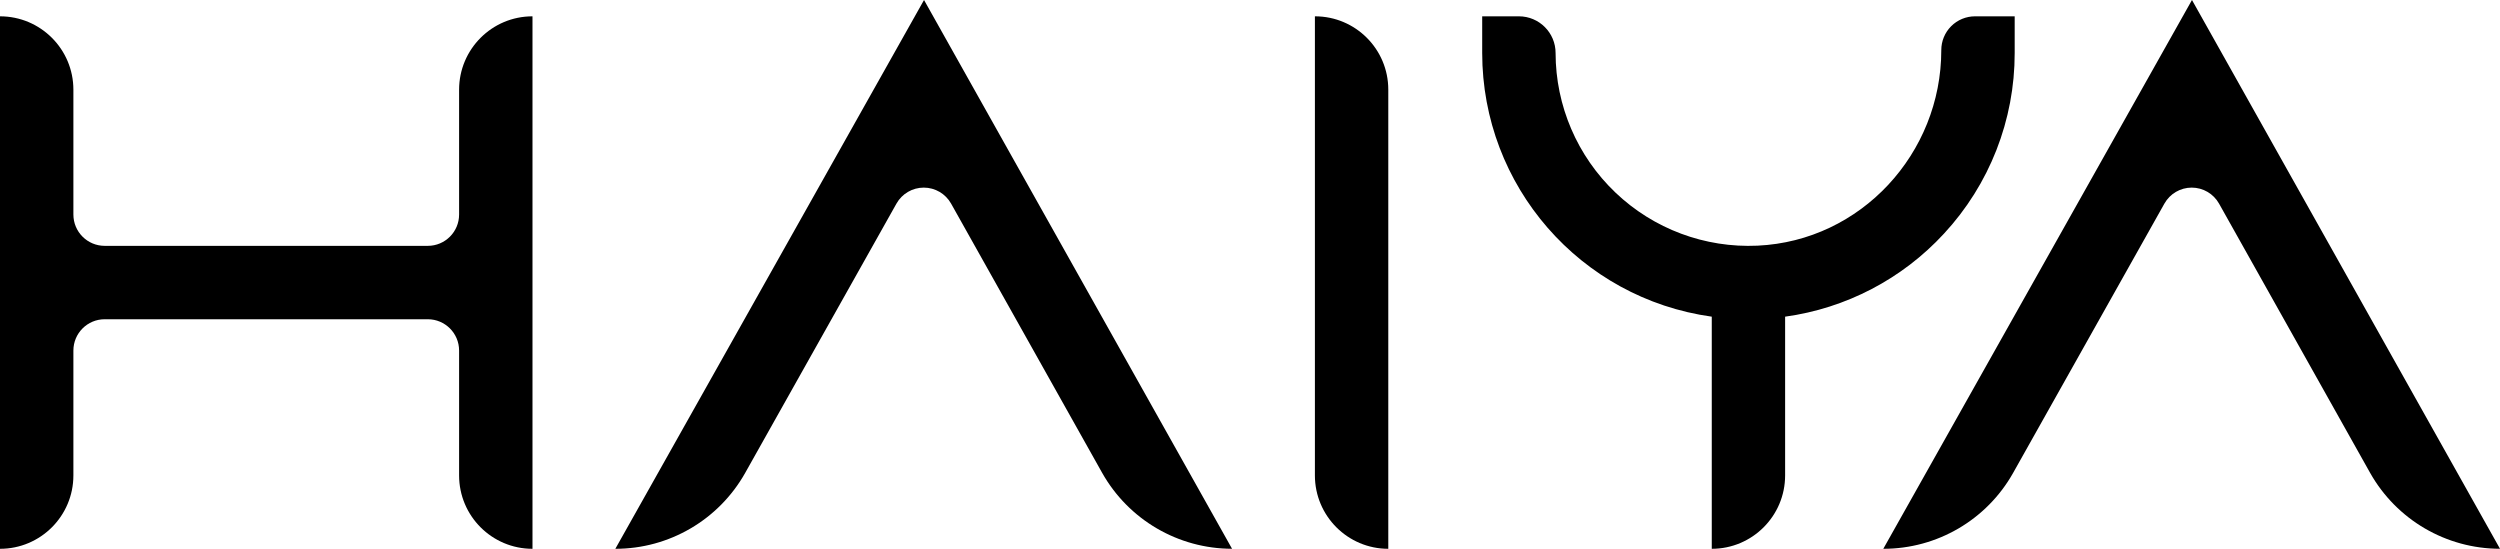
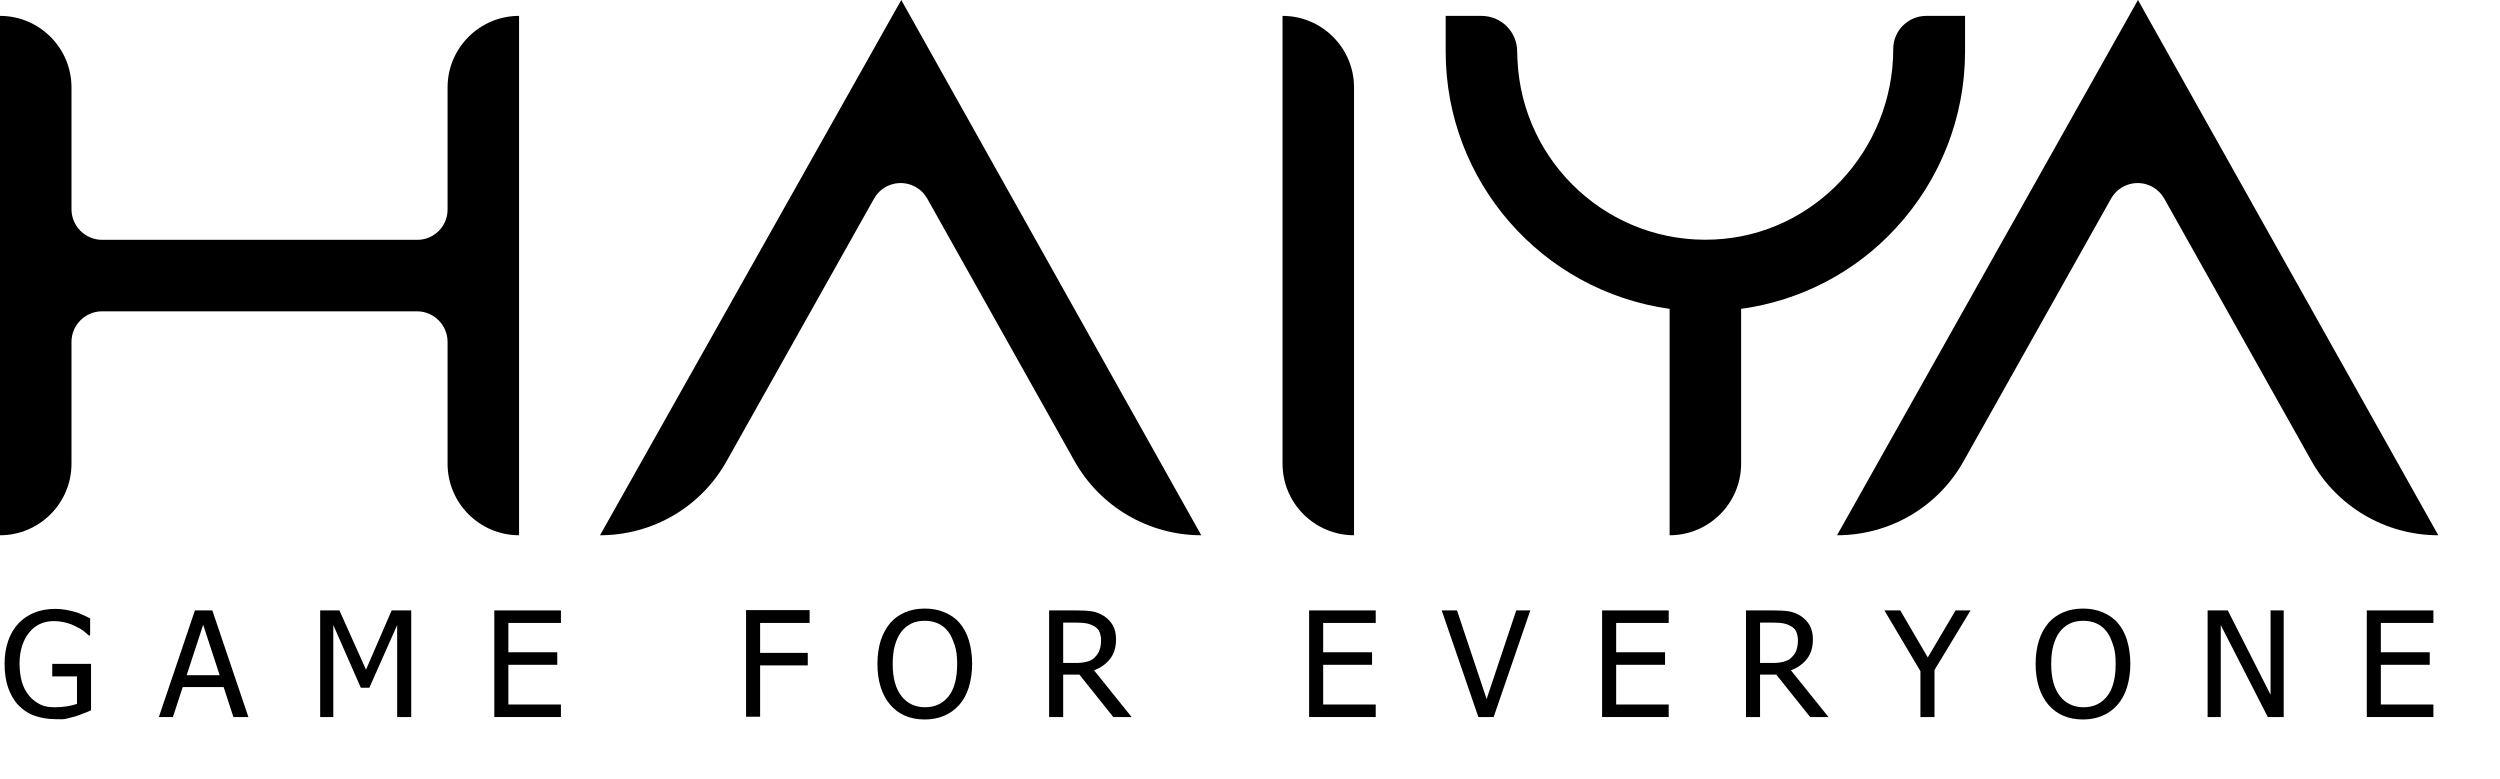
- <svg xmlns="http://www.w3.org/2000/svg" viewBox="0 0 798.14 175.21">
-   <g id="Layer_2" data-name="Layer 2">
-     <g id="Layer_1-2" data-name="Layer 1">
-       <path d="M136.57,78.49H33.43a10,10,0,0,1-10-10V28.64A23.43,23.43,0,0,0,0,5.21H0v170H0a23.43,23.43,0,0,0,23.43-23.44V111.92a10,10,0,0,1,10-10H136.57a10,10,0,0,1,10,10v39.86A23.43,23.43,0,0,0,170,175.21h0V5.21h0a23.43,23.43,0,0,0-23.43,23.43V68.49A10,10,0,0,1,136.57,78.49Z" />
-       <path d="M196.45,175.21h0A47.54,47.54,0,0,0,237.89,151L286.2,65a10,10,0,0,1,17.44,0l48.19,85.89a47.62,47.62,0,0,0,41.51,24.31h0L295,0Z" />
-       <path d="M419.79,5.21V151.77a23.43,23.43,0,0,0,23.43,23.44h0l0-146.6a23.4,23.4,0,0,0-23.4-23.4Z" />
-       <path d="M620.61,74.61A84.68,84.68,0,0,0,643.2,16.92V5.21H630.55A10.77,10.77,0,0,0,619.77,16h0c0,33-25.65,60.89-58.64,62.43a61.63,61.63,0,0,1-64.5-61.5h0A11.71,11.71,0,0,0,484.92,5.21H473.2V16.92a85,85,0,0,0,73.29,84.18v74.11h0a23.43,23.43,0,0,0,23.42-23.43V101.1A84.72,84.72,0,0,0,620.61,74.61Z" />
-       <path d="M699.8,0,601.25,175.21h0A47.52,47.52,0,0,0,642.69,151L691,65a10,10,0,0,1,17.44,0l48.19,85.89a47.62,47.62,0,0,0,41.51,24.31h0Z" />
+ <svg xmlns="http://www.w3.org/2000/svg" version="1.1" id="Layer_1" x="0px" y="0px" viewBox="0 0 818.3 254.8" style="enable-background:new 0 0 818.3 254.8;" xml:space="preserve">
+   <style type="text/css">
+ 	.st0{enable-background:new    ;}
+ </style>
+   <g id="Layer_2_00000067945319363959496480000017304824898928599189_">
+     <g id="Layer_1-2">
+       <g id="Layer_2-2">
+         <g id="Layer_1-2-2">
+           <g>
+             <path d="M136.6,78.5H33.4c-5.5,0-10-4.5-10-10V28.6C23.4,15.7,12.9,5.2,0,5.2l0,0v170l0,0c12.9,0,23.4-10.5,23.4-23.4       c0,0,0,0,0,0l0,0v-39.9c0-5.5,4.5-10,10-10h103.1c5.5,0,10,4.5,10,10v39.9c0,12.9,10.5,23.4,23.4,23.4l0,0l0,0V5.2l0,0       c-12.9,0-23.4,10.5-23.4,23.4v39.8C146.6,74,142.1,78.5,136.6,78.5z" />
+           </g>
+           <g>
+             <path d="M196.4,175.2L196.4,175.2c17.2,0,33-9.2,41.4-24.2l48.3-86c2.7-4.8,8.8-6.5,13.6-3.8c1.6,0.9,2.9,2.2,3.8,3.8       l48.2,85.9c8.4,15,24.3,24.3,41.5,24.3l0,0L295,0L196.4,175.2z" />
+           </g>
+           <g>
+             <path d="M419.8,5.2v146.6c0,12.9,10.5,23.4,23.4,23.4c0,0,0,0,0,0l0,0V28.6C443.2,15.7,432.7,5.2,419.8,5.2L419.8,5.2z" />
+           </g>
+           <g>
+             <path d="M620.6,74.6c14.5-15.7,22.6-36.3,22.6-57.7V5.2h-12.7c-5.9,0-10.8,4.8-10.8,10.8c0,0,0,0,0,0l0,0l0,0       c0,33-25.7,60.9-58.6,62.4c-34,1.6-62.8-24.7-64.4-58.7c0,0,0,0,0,0c0-0.9-0.1-1.9-0.1-2.8l0,0c0-6.5-5.2-11.7-11.7-11.7       c0,0,0,0,0,0h-11.7v11.7c0,42.4,31.3,78.3,73.3,84.2v74.1l0,0c12.9,0,23.4-10.5,23.4-23.4v-50.7       C589.4,98.4,607.3,89.1,620.6,74.6z" />
+           </g>
+           <g>
+             <path d="M699.8,0l-98.5,175.2l0,0c17.2,0,33-9.2,41.4-24.2L691,65c2.7-4.8,8.8-6.5,13.6-3.8c1.6,0.9,2.9,2.2,3.8,3.8l48.2,85.9       c8.4,15,24.3,24.3,41.5,24.3l0,0L699.8,0z" />
+           </g>
+         </g>
+       </g>
+       <g class="st0">
+         <path d="M18.2,235.4c-2.5,0-4.7-0.4-6.8-1.1s-3.8-1.9-5.3-3.4c-1.5-1.5-2.6-3.5-3.4-5.7s-1.2-4.9-1.2-7.9c0-2.8,0.4-5.3,1.2-7.6     s1.9-4.1,3.4-5.7c1.4-1.5,3.2-2.7,5.2-3.5s4.4-1.2,6.8-1.2c1.2,0,2.3,0.1,3.4,0.3s2.1,0.4,3.1,0.7c0.8,0.2,1.7,0.6,2.6,1     s1.7,0.8,2.3,1.1v5.6h-0.4c-0.6-0.5-1.2-1-1.8-1.5s-1.5-1-2.6-1.5c-0.9-0.5-2-0.9-3.2-1.2s-2.5-0.5-3.9-0.5     c-3.4,0-6.1,1.3-8.1,3.8s-3.1,5.9-3.1,10.1c0,2.3,0.3,4.4,0.8,6.1s1.3,3.2,2.4,4.5c1,1.2,2.2,2.1,3.6,2.8s3,0.9,4.8,0.9     c1.3,0,2.6-0.1,3.9-0.3s2.4-0.5,3.3-0.8v-9h-8.1v-4.1h12.7v15.2c-0.6,0.3-1.4,0.6-2.4,1s-1.9,0.7-2.8,1c-1.1,0.3-2.2,0.6-3.1,0.8     S19.5,235.4,18.2,235.4z" />
+         <path d="M52,234.7l11.8-34.9h5.7l11.8,34.9h-4.9l-3.2-9.8H59.8l-3.2,9.8H52z M71.9,221l-5.4-16.5L61.1,221H71.9z" />
+         <path d="M134.6,234.7H130v-30.1l-9.1,20.5h-2.8l-9-20.5v30.1h-4.3v-34.9h6.3l8.7,19.4l8.4-19.4h6.4V234.7z" />
+         <path d="M161.8,234.7v-34.9h21.8v4.1h-17.2v9.6h16v4.1h-16v13h17.2v4.1H161.8z" />
+         <path d="M265,203.9h-16.2v9.8h15.6v4.1h-15.6v16.8h-4.6v-34.9H265V203.9z" />
+         <path d="M314,203.8c1.3,1.5,2.4,3.4,3.1,5.7s1.1,4.9,1.1,7.8c0,2.8-0.4,5.4-1.1,7.7s-1.8,4.2-3.1,5.7c-1.4,1.6-3.1,2.8-5,3.6     s-4,1.2-6.3,1.2c-2.4,0-4.5-0.4-6.4-1.2s-3.5-2-4.9-3.6c-1.3-1.5-2.4-3.5-3.1-5.7s-1.1-4.8-1.1-7.7c0-2.9,0.4-5.5,1.1-7.7     s1.8-4.1,3.1-5.7c1.3-1.5,3-2.7,4.9-3.5s4-1.2,6.4-1.2c2.4,0,4.5,0.4,6.4,1.2S312.7,202.3,314,203.8z M313.3,217.3     c0-2.3-0.2-4.4-0.8-6.1s-1.2-3.3-2.1-4.4c-0.9-1.2-2-2.1-3.3-2.7s-2.8-0.9-4.4-0.9c-1.7,0-3.2,0.3-4.4,0.9s-2.4,1.5-3.3,2.7     c-0.9,1.2-1.6,2.7-2.1,4.5s-0.7,3.8-0.7,6.1c0,4.6,1,8.1,2.9,10.5s4.5,3.6,7.7,3.6s5.8-1.2,7.7-3.6S313.3,221.9,313.3,217.3z" />
+         <path d="M370.4,234.7h-6l-11.1-13.9H348v13.9h-4.6v-34.9h9c2,0,3.7,0.1,5,0.3s2.6,0.7,3.9,1.5c1.2,0.8,2.2,1.8,2.9,3     s1.1,2.8,1.1,4.6c0,2.6-0.6,4.7-1.9,6.4s-3.1,3-5.3,3.8L370.4,234.7z M360.4,209.6c0-1-0.2-1.9-0.5-2.7s-0.9-1.4-1.7-1.9     c-0.7-0.4-1.4-0.7-2.3-0.9s-2-0.3-3.3-0.3H348V217h4.1c1.3,0,2.5-0.1,3.6-0.4s2-0.7,2.7-1.5c0.7-0.7,1.2-1.4,1.5-2.3     S360.4,210.9,360.4,209.6z" />
+         <path d="M428.5,234.7v-34.9h21.8v4.1h-17.2v9.6h16v4.1h-16v13h17.2v4.1H428.5z" />
+         <path d="M500.9,199.8l-12,34.9h-5l-12-34.9h5l9.7,29l9.7-29H500.9z" />
+         <path d="M524.4,234.7v-34.9h21.8v4.1H529v9.6h16v4.1h-16v13h17.2v4.1H524.4z" />
+       </g>
+       <g class="st0">
+         <path d="M598.5,234.7h-6l-11.1-13.9h-5.3v13.9h-4.6v-34.9h9c2,0,3.7,0.1,5,0.3s2.6,0.7,3.9,1.5c1.2,0.8,2.2,1.8,2.9,3     s1.1,2.8,1.1,4.6c0,2.6-0.6,4.7-1.9,6.4s-3.1,3-5.3,3.8L598.5,234.7z M588.5,209.6c0-1-0.2-1.9-0.5-2.7s-0.9-1.4-1.7-1.9     c-0.7-0.4-1.4-0.7-2.3-0.9s-2-0.3-3.3-0.3h-4.6V217h4.1c1.3,0,2.5-0.1,3.6-0.4s2-0.7,2.7-1.5c0.7-0.7,1.2-1.4,1.5-2.3     S588.5,210.9,588.5,209.6z" />
+         <path d="M645,199.8l-11.8,19.5v15.4h-4.6v-15l-11.8-19.9h5.2l9,15.4l9.1-15.4H645z" />
+       </g>
+       <g class="st0">
+         <path d="M693.1,203.8c1.3,1.5,2.4,3.4,3.1,5.7s1.1,4.9,1.1,7.8c0,2.8-0.4,5.4-1.1,7.7s-1.8,4.2-3.1,5.7c-1.4,1.6-3.1,2.8-5,3.6     s-4,1.2-6.3,1.2c-2.4,0-4.5-0.4-6.4-1.2s-3.5-2-4.9-3.6c-1.3-1.5-2.4-3.5-3.1-5.7s-1.1-4.8-1.1-7.7c0-2.9,0.4-5.5,1.1-7.7     s1.8-4.1,3.1-5.7c1.3-1.5,3-2.7,4.9-3.5s4-1.2,6.4-1.2c2.4,0,4.5,0.4,6.4,1.2S691.8,202.3,693.1,203.8z M692.5,217.3     c0-2.3-0.2-4.4-0.8-6.1s-1.2-3.3-2.1-4.4c-0.9-1.2-2-2.1-3.3-2.7s-2.8-0.9-4.4-0.9c-1.7,0-3.2,0.3-4.4,0.9s-2.4,1.5-3.3,2.7     c-0.9,1.2-1.6,2.7-2.1,4.5s-0.7,3.8-0.7,6.1c0,4.6,1,8.1,2.9,10.5s4.5,3.6,7.7,3.6s5.8-1.2,7.7-3.6S692.5,221.9,692.5,217.3z" />
+         <path d="M747.5,234.7h-5.2l-15.4-30.1v30.1h-4.3v-34.9h6.6l14,27.6v-27.6h4.3V234.7z" />
+         <path d="M774.7,234.7v-34.9h21.8v4.1h-17.2v9.6h16v4.1h-16v13h17.2v4.1H774.7z" />
+       </g>
    </g>
  </g>
</svg>
